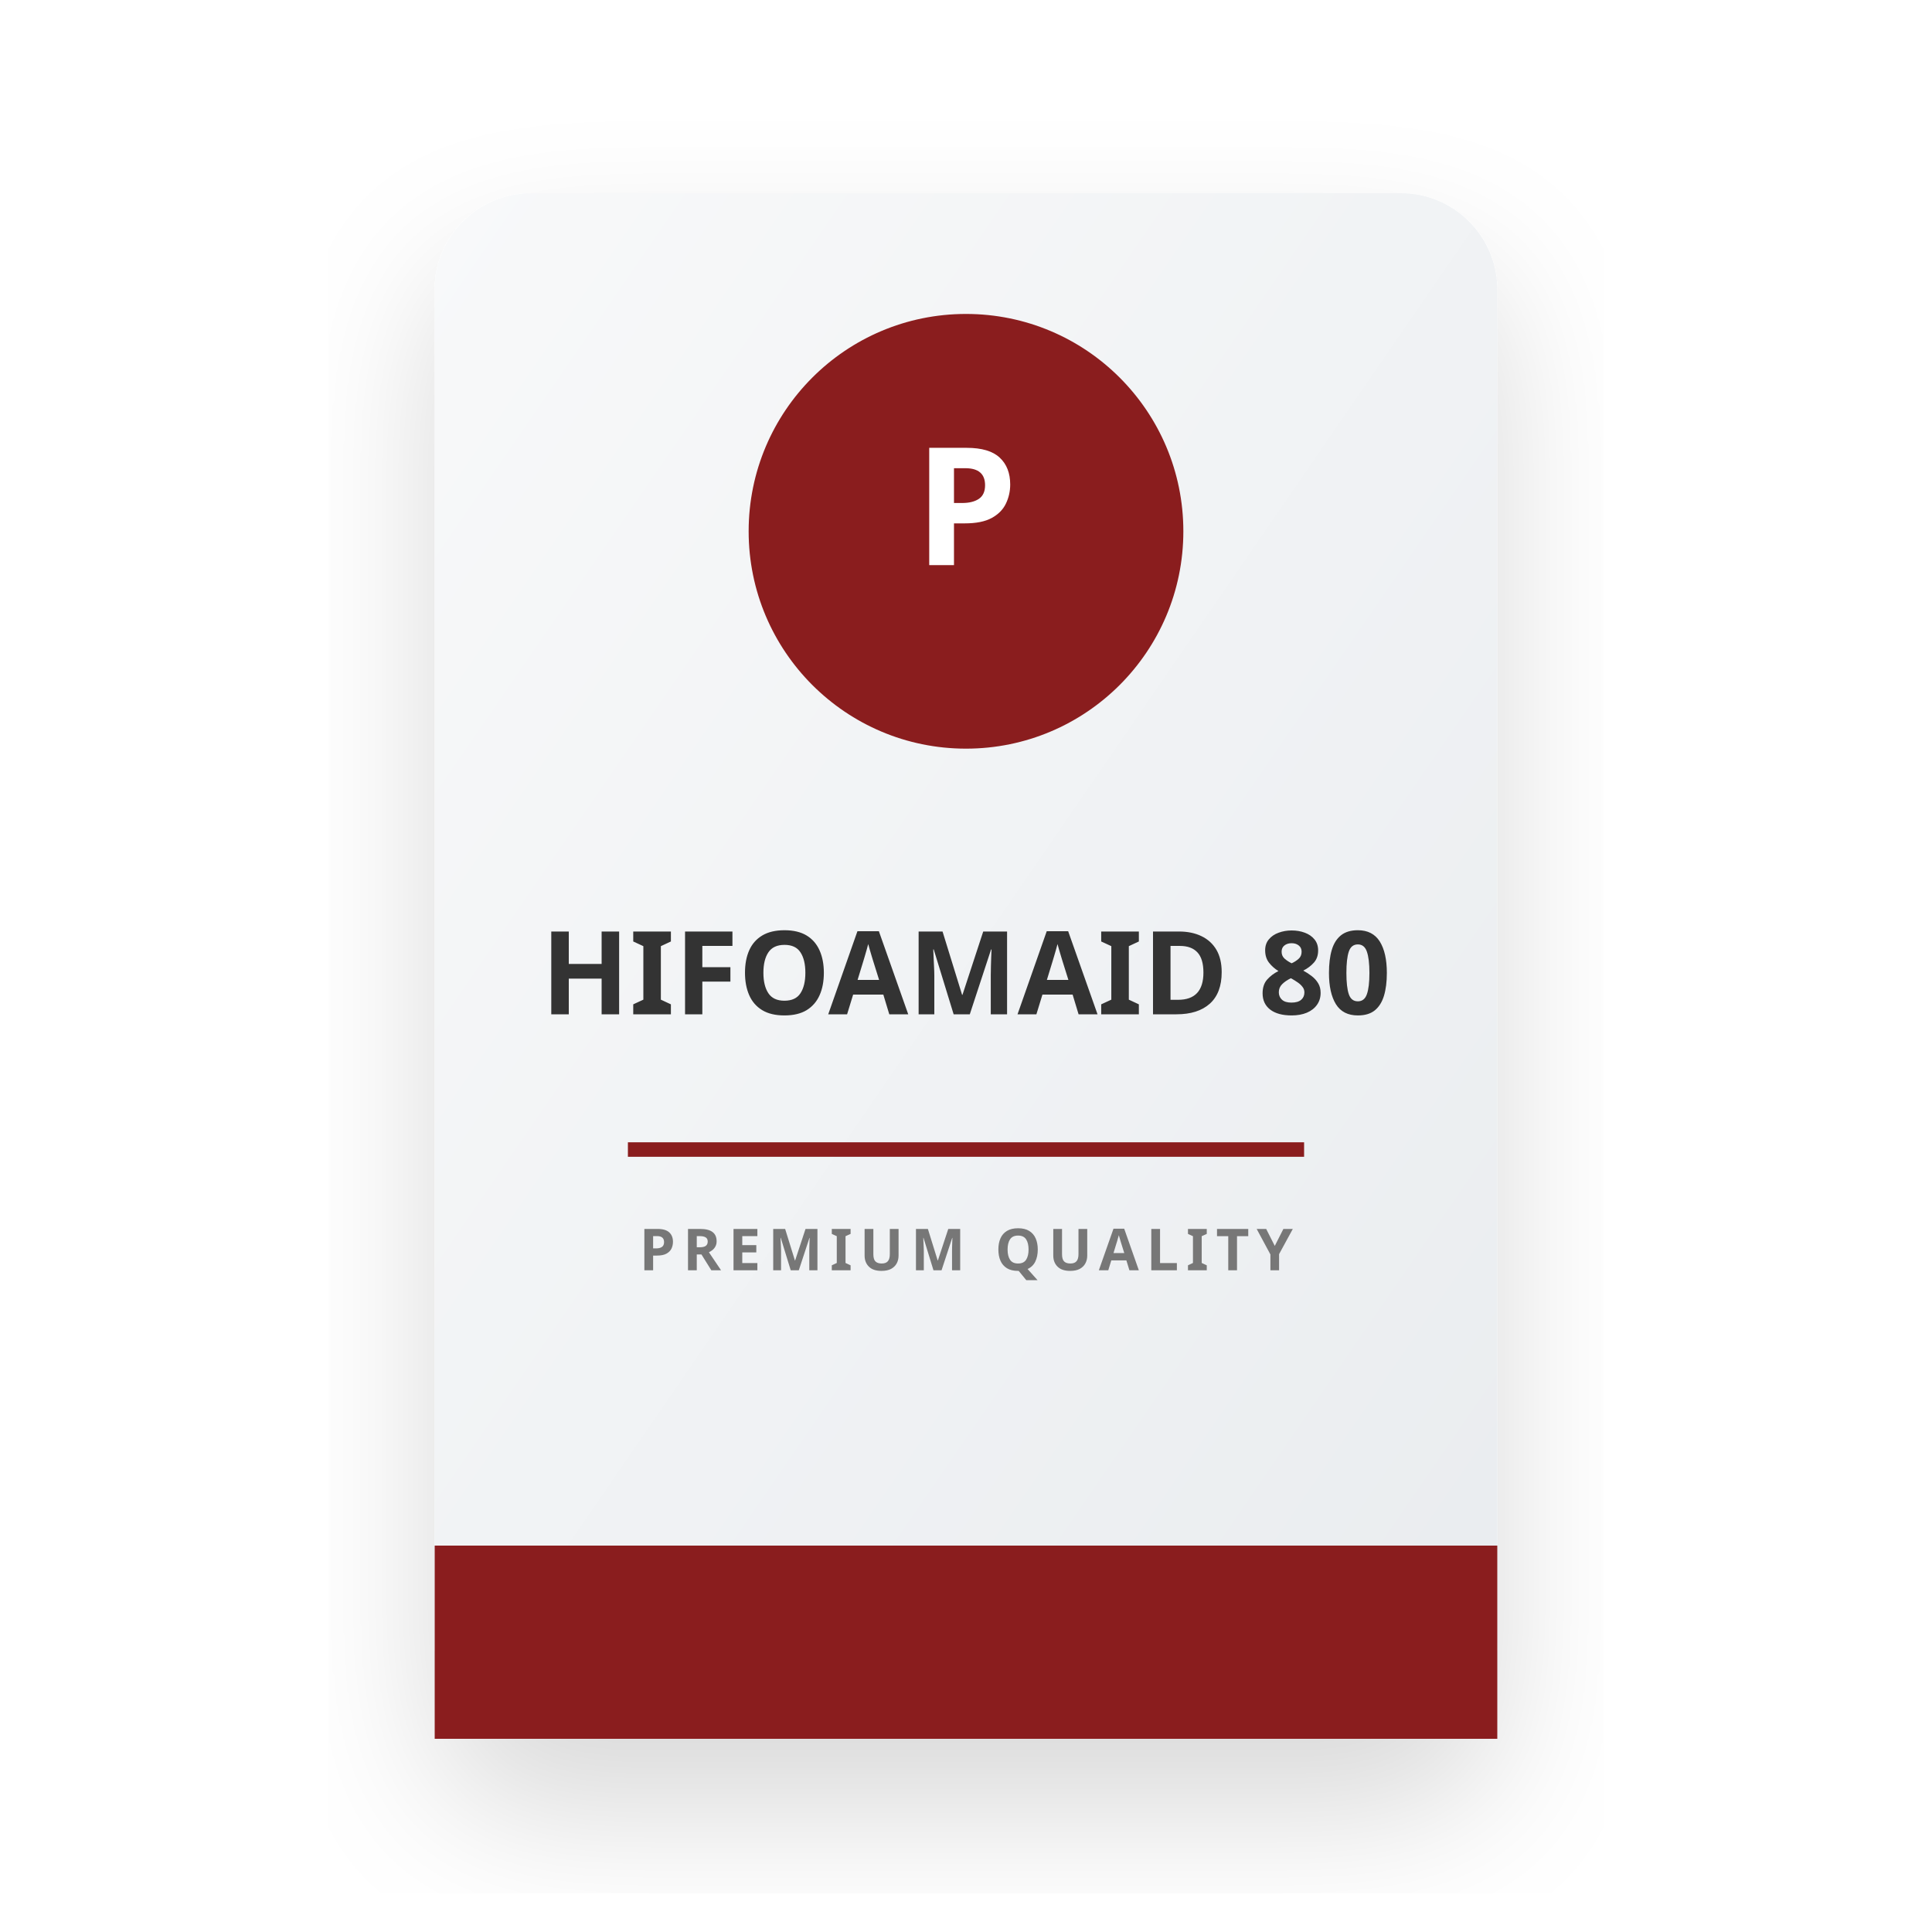
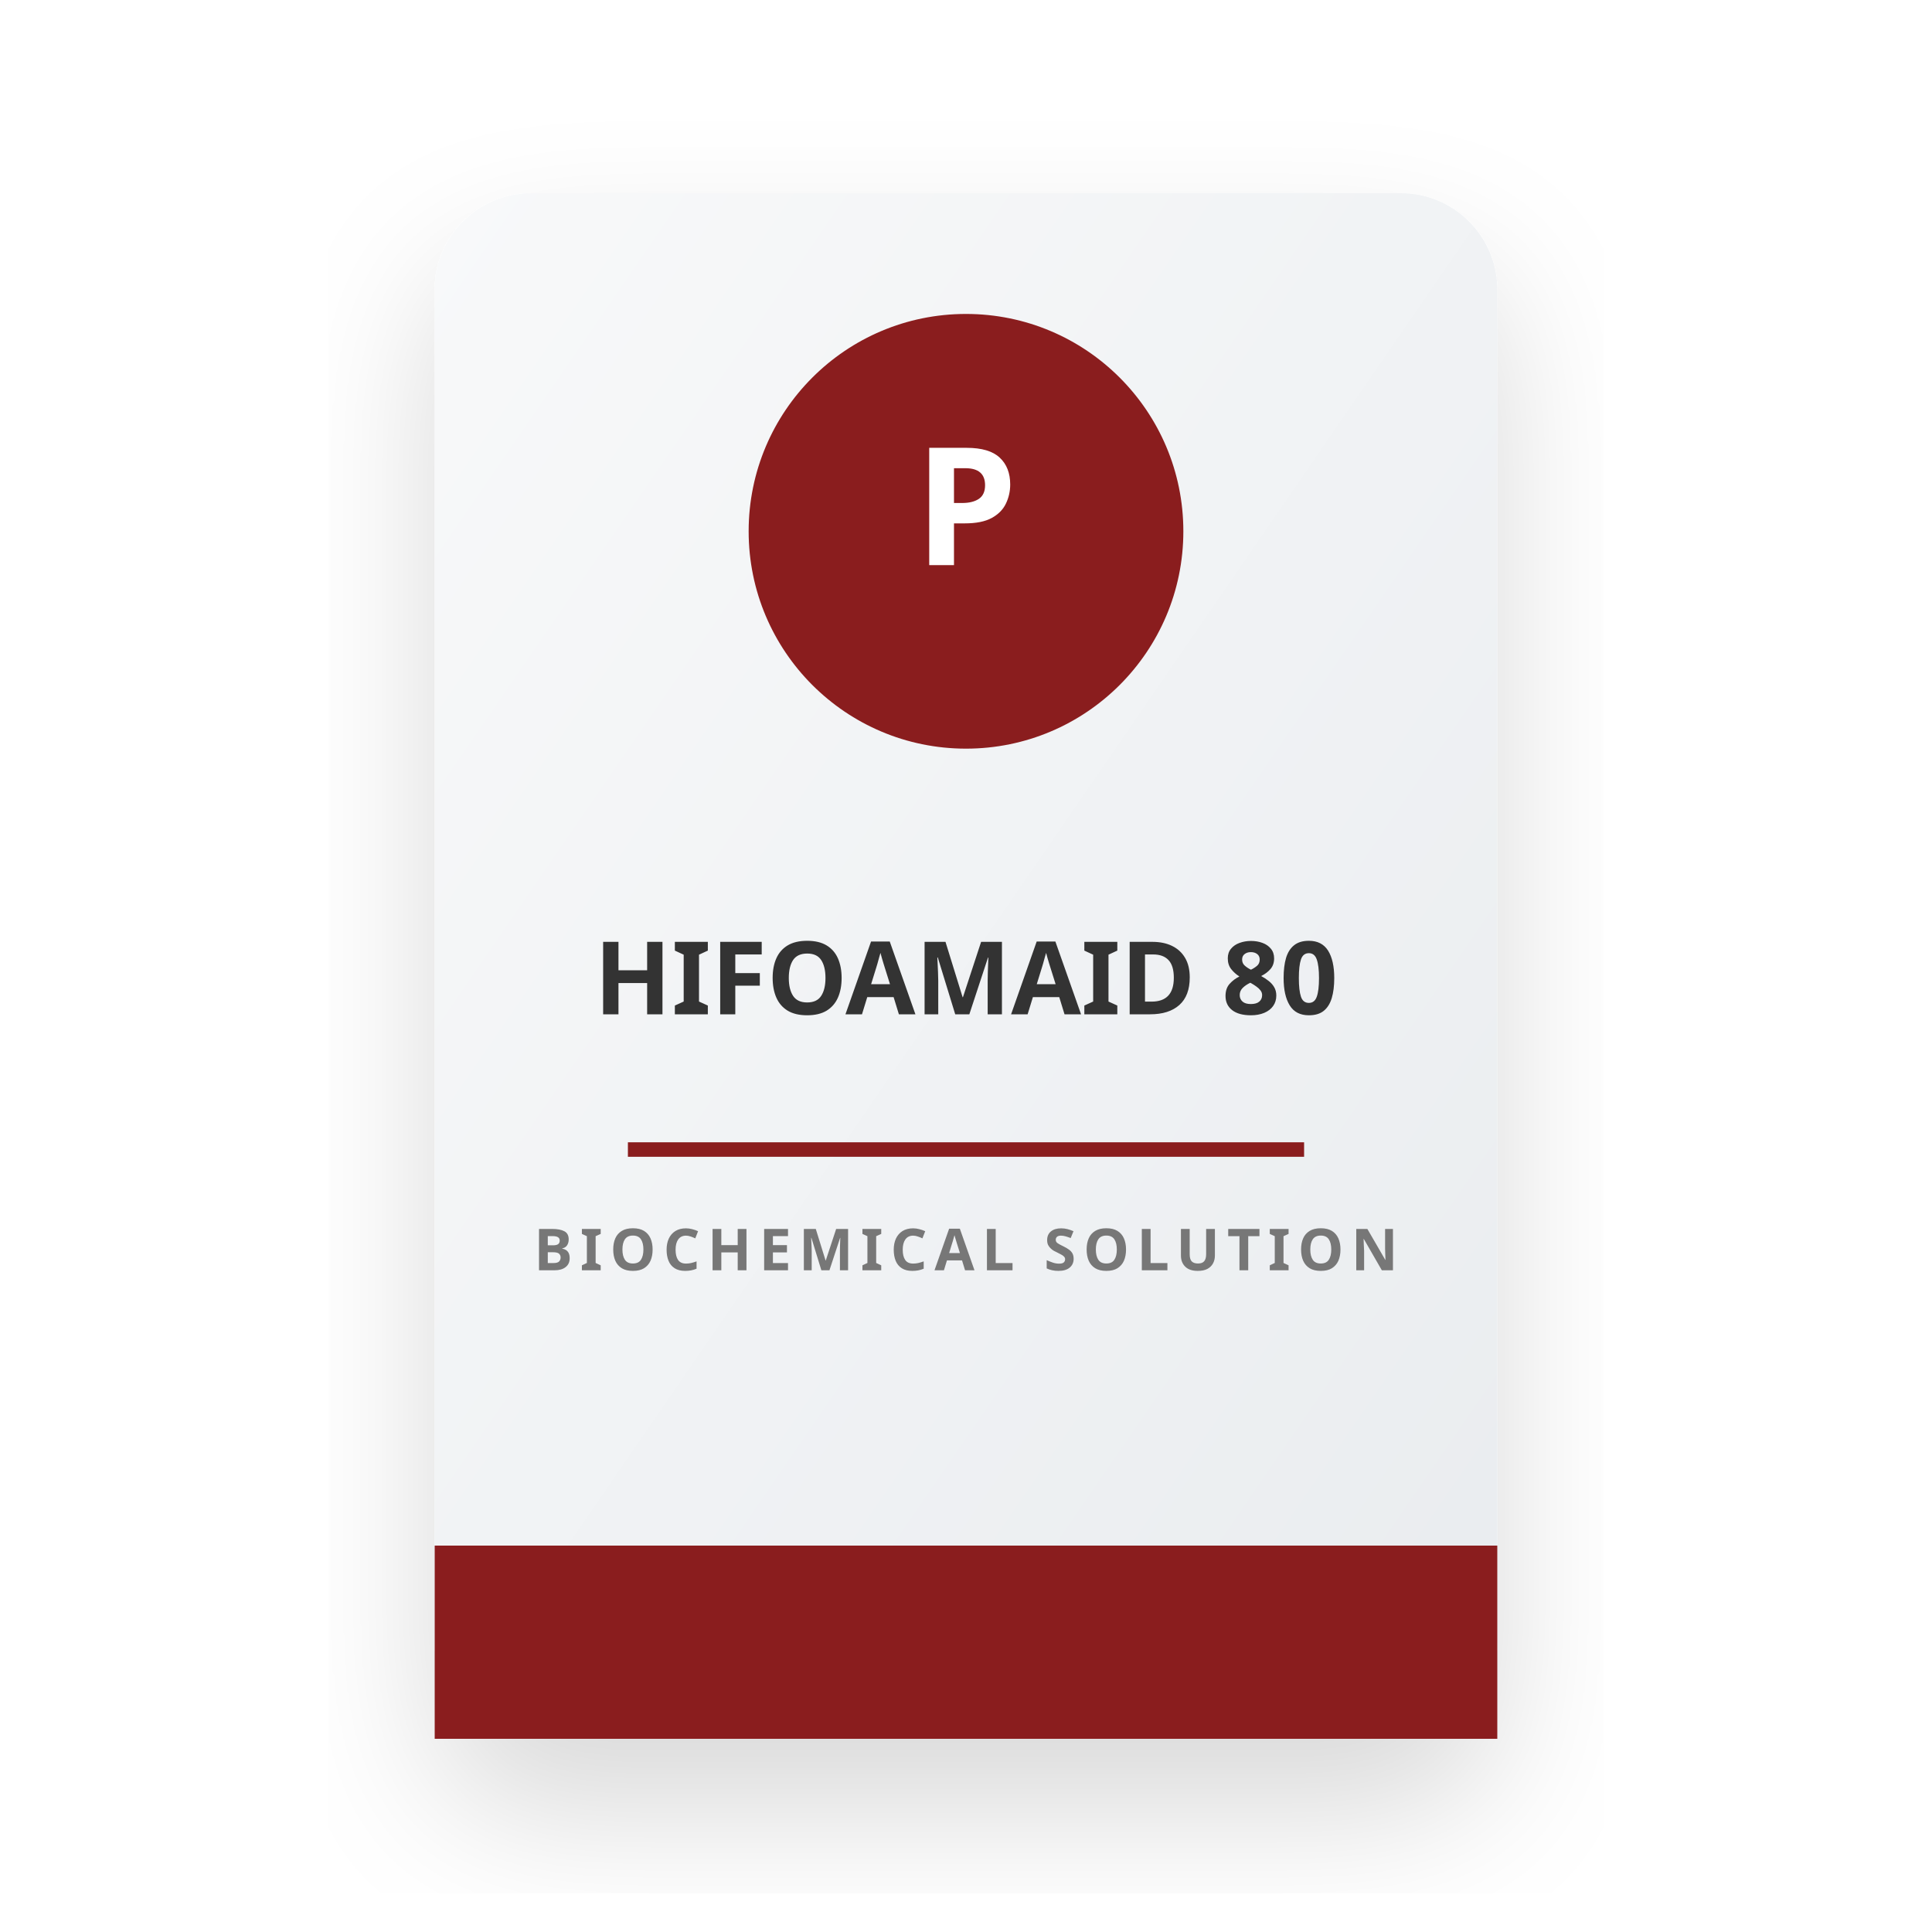
<svg xmlns="http://www.w3.org/2000/svg" width="400" height="400" viewBox="0 0 400 400">
  <defs>
    <linearGradient id="grad" x1="0%" y1="0%" x2="100%" y2="100%">
      <stop offset="0%" style="stop-color:#f8f9fa;stop-opacity:1" />
      <stop offset="100%" style="stop-color:#e9ecef;stop-opacity:1" />
    </linearGradient>
    <filter id="shadow">
      <feDropShadow dx="0" dy="15" stdDeviation="15" flood-opacity="0.15" />
    </filter>
  </defs>
  <rect width="400" height="400" fill="#ffffff" />
  <rect x="90" y="40" width="220" height="320" rx="20" ry="20" fill="url(#grad)" filter="url(#shadow)" />
  <rect x="90" y="320" width="220" height="40" rx="0" ry="0" fill="#8a1d1e" />
  <circle cx="200" cy="110" r="45" fill="#8a1d1e" />
  <text x="200" y="117" font-family="sans-serif" font-weight="bold" font-size="34" fill="#ffffff" text-anchor="middle">P</text>
-   <text x="200" y="210" font-family="sans-serif" font-weight="bold" font-size="24" fill="#333333" text-anchor="middle">HIFOAMAID 80</text>
+   <text x="200" y="210" font-family="sans-serif" font-weight="bold" font-size="21" fill="#333333" text-anchor="middle">HIFOAMAID 80</text>
  <line x1="130" y1="238" x2="270" y2="238" stroke="#8a1d1e" stroke-width="3" />
-   <text x="200" y="263" font-family="sans-serif" font-weight="bold" font-size="12" fill="#777777" text-anchor="middle" letter-spacing="1.5">PREMIUM QUALITY</text>
+   <text x="200" y="263" font-family="sans-serif" font-weight="bold" font-size="12" fill="#777777" text-anchor="middle" letter-spacing="1.5">BIOCHEMICAL SOLUTION</text>
</svg>
